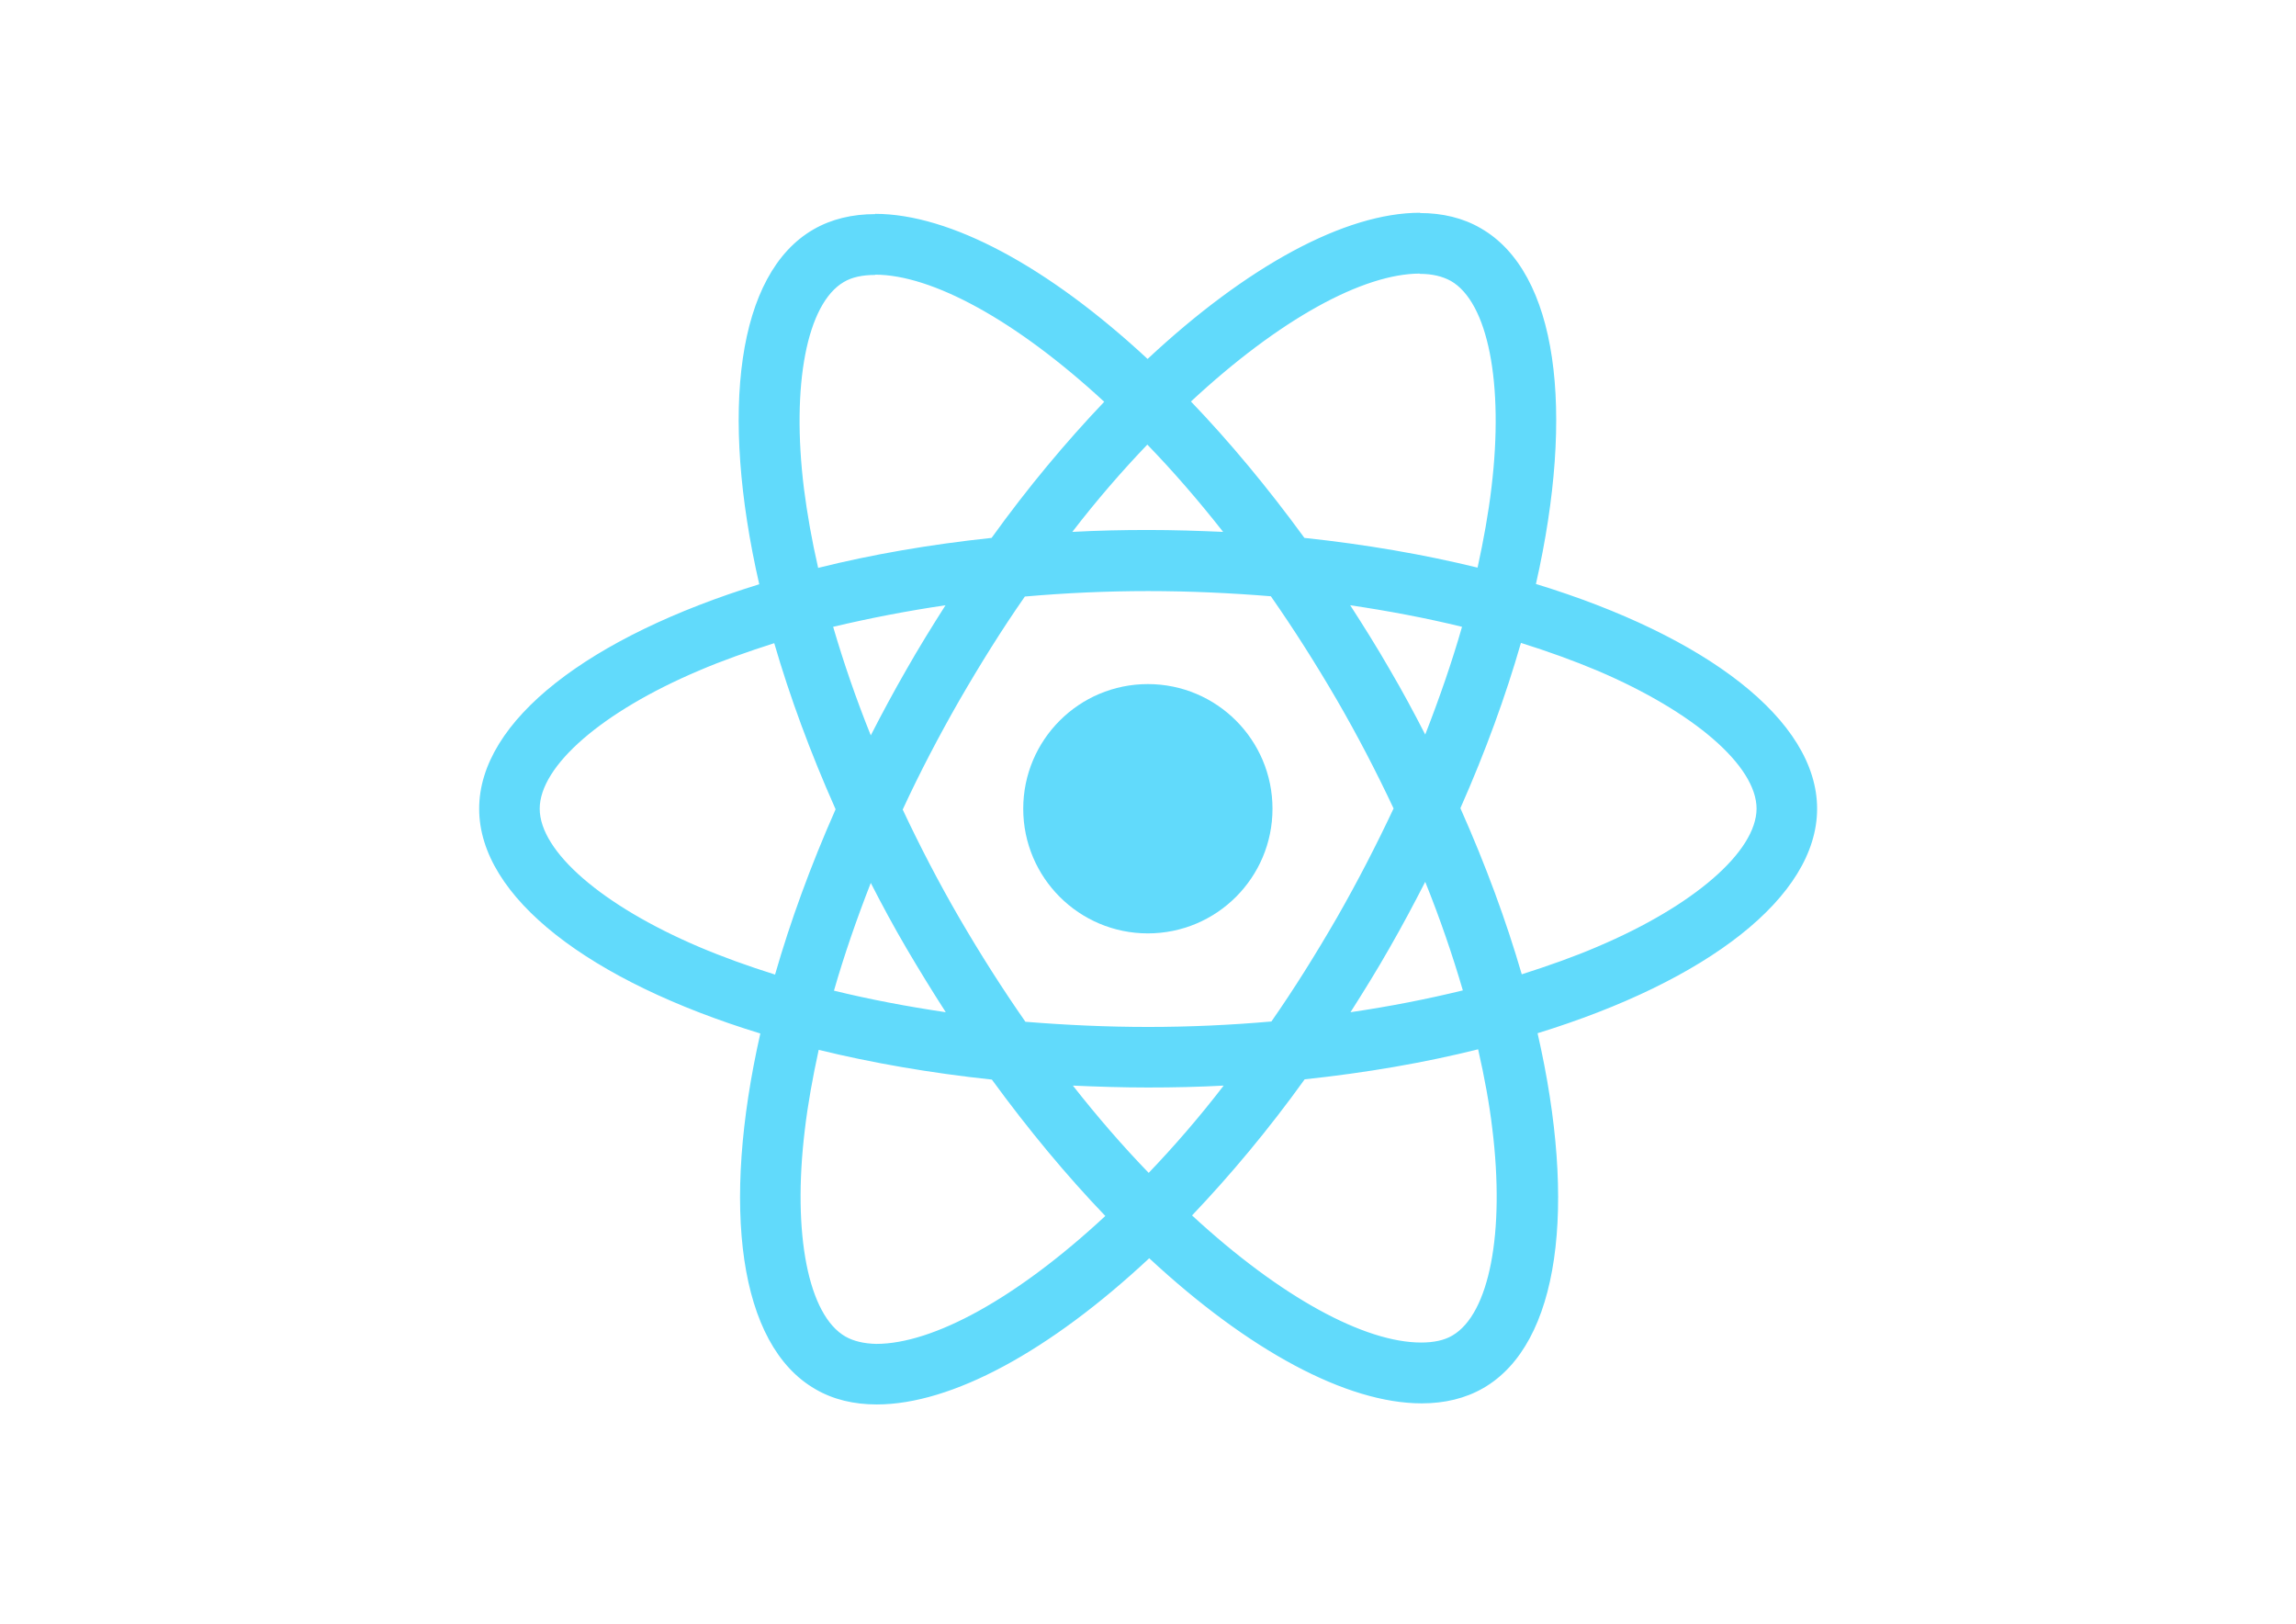
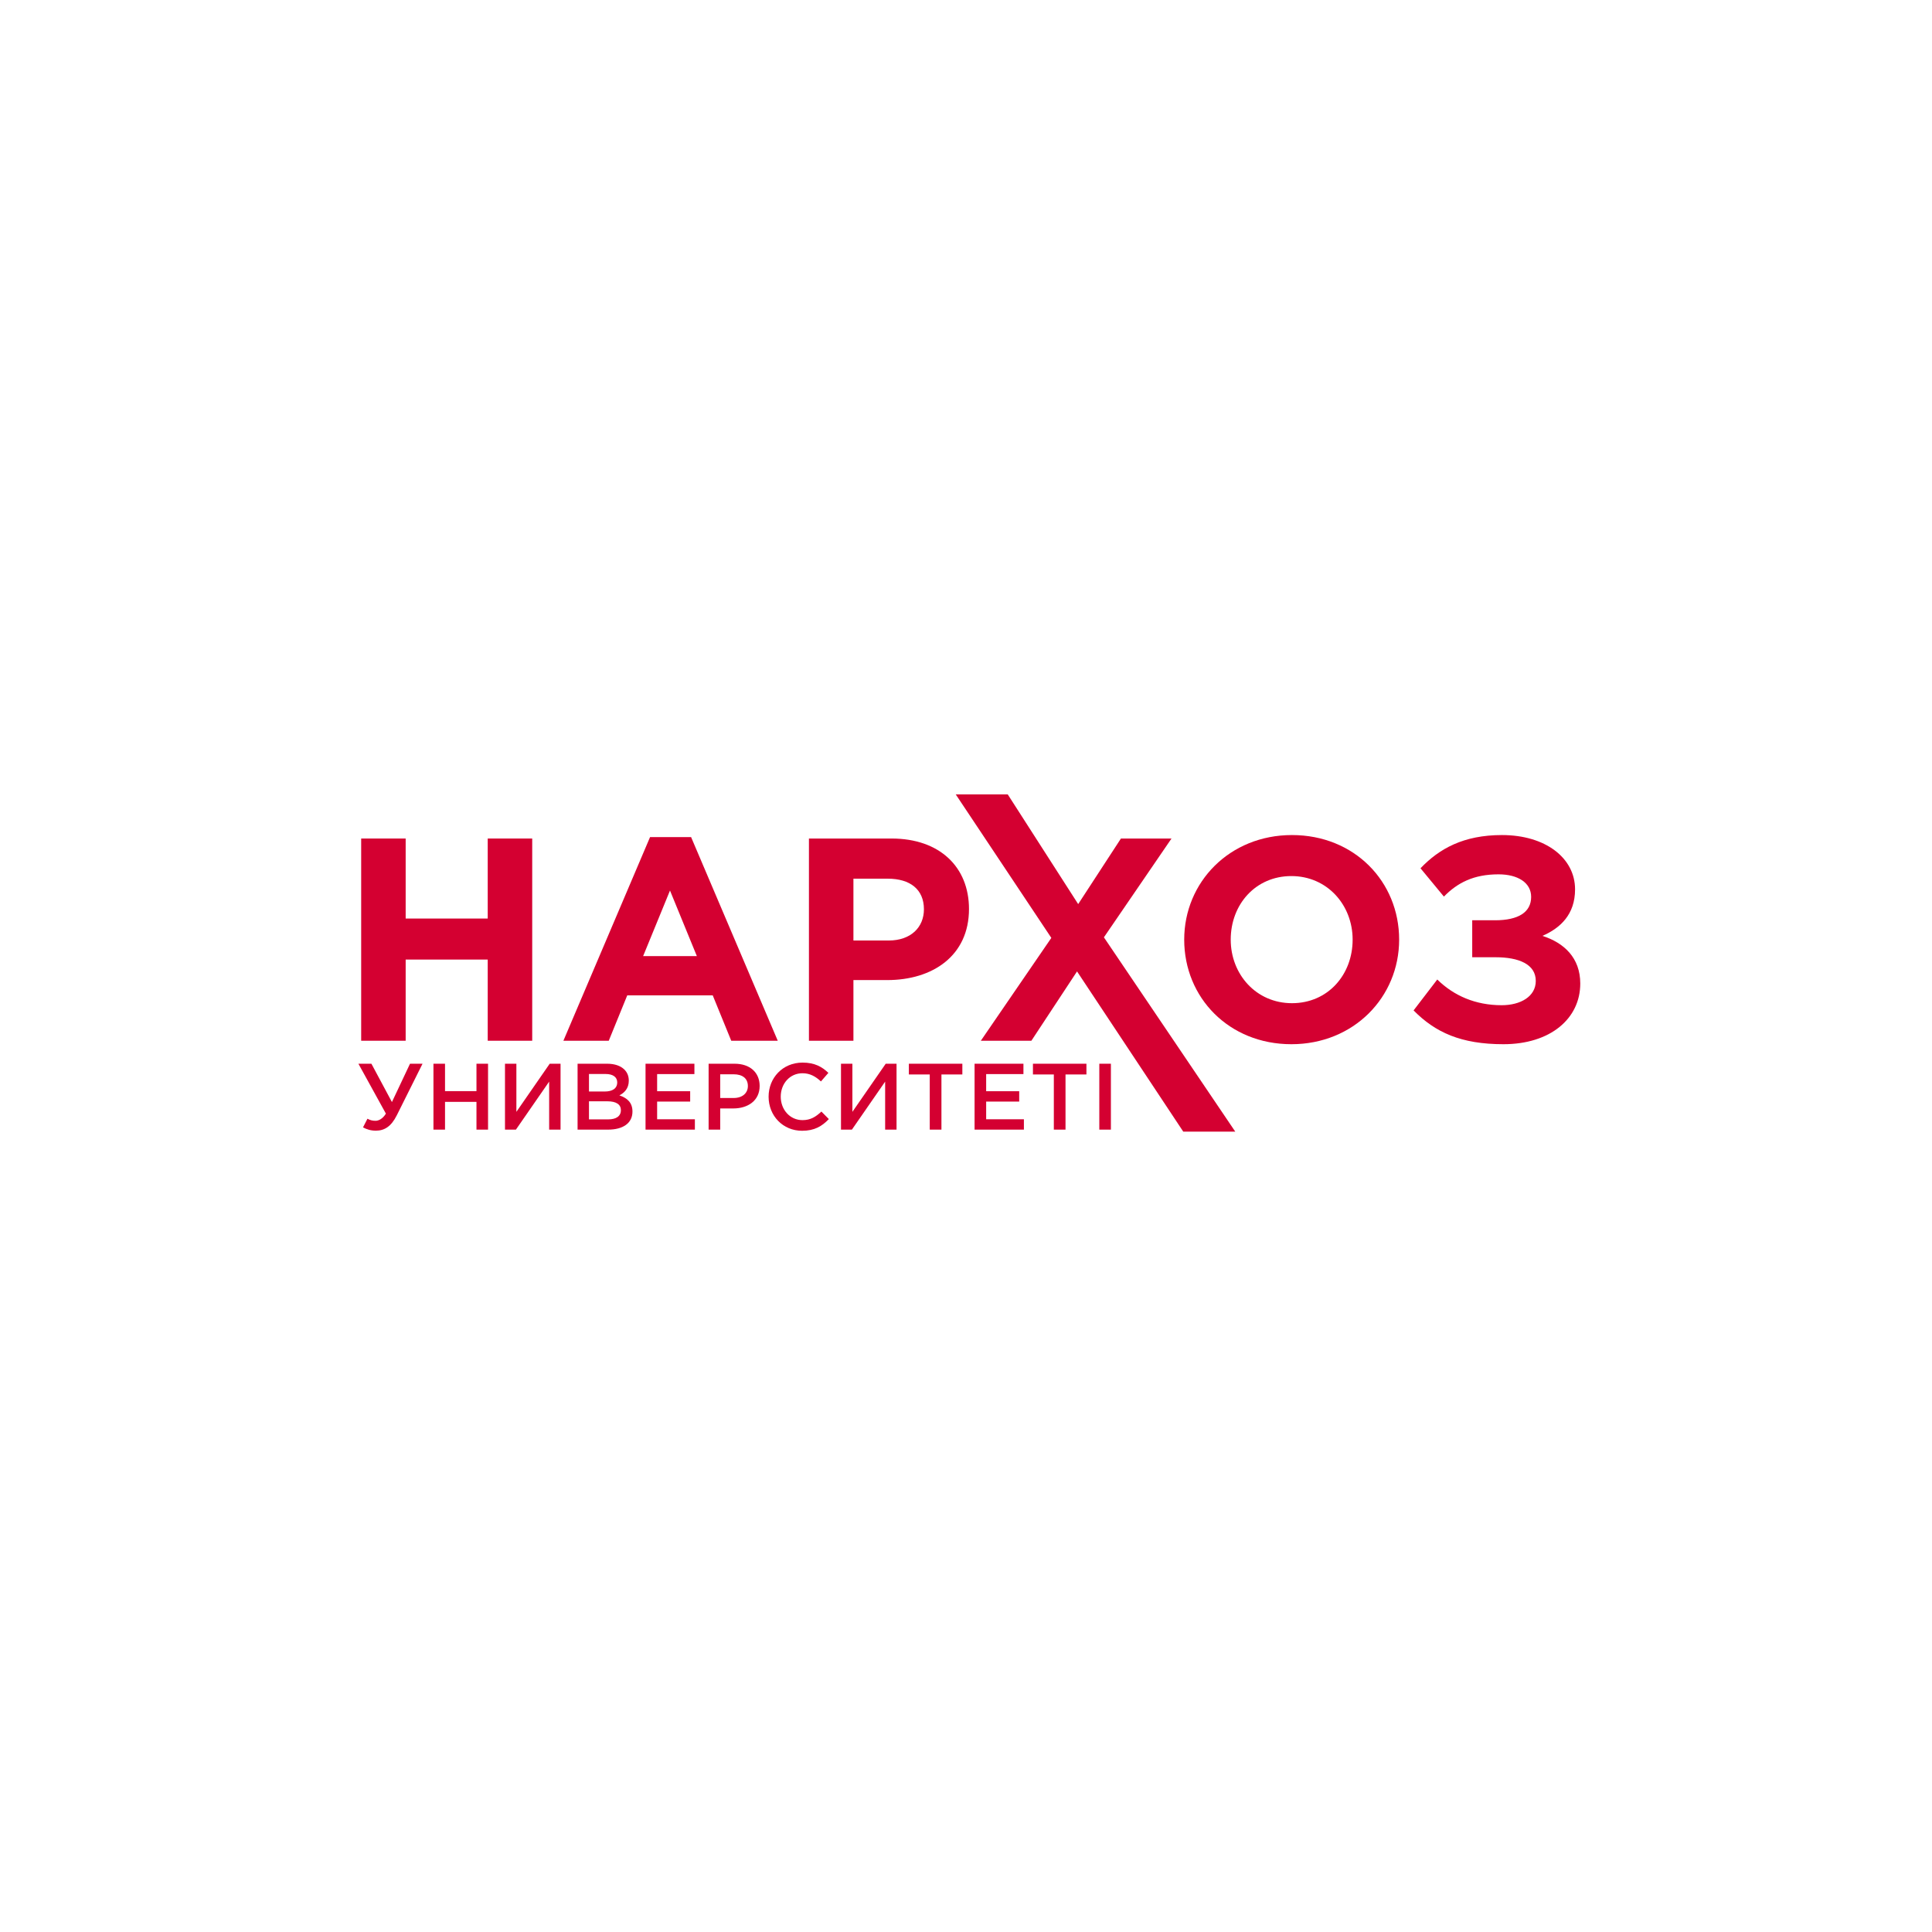
- <svg xmlns="http://www.w3.org/2000/svg" viewBox="0 0 841.9 595.3">
-   <g fill="#61DAFB">
-     <path d="M666.3 296.5c0-32.5-40.7-63.3-103.1-82.4 14.4-63.6 8-114.2-20.2-130.4-6.5-3.8-14.1-5.6-22.4-5.6v22.3c4.6 0 8.3.9 11.4 2.6 13.6 7.8 19.5 37.5 14.9 75.7-1.1 9.4-2.9 19.3-5.1 29.4-19.6-4.8-41-8.5-63.5-10.9-13.5-18.5-27.5-35.3-41.6-50 32.6-30.3 63.2-46.9 84-46.9V78c-27.5 0-63.5 19.6-99.9 53.6-36.4-33.8-72.4-53.2-99.9-53.2v22.3c20.7 0 51.4 16.5 84 46.6-14 14.7-28 31.4-41.3 49.9-22.6 2.4-44 6.1-63.6 11-2.3-10-4-19.7-5.2-29-4.7-38.2 1.1-67.9 14.6-75.8 3-1.8 6.9-2.6 11.5-2.6V78.5c-8.4 0-16 1.8-22.6 5.6-28.1 16.2-34.4 66.7-19.9 130.1-62.2 19.2-102.7 49.9-102.7 82.3 0 32.5 40.7 63.3 103.1 82.4-14.4 63.6-8 114.2 20.2 130.4 6.5 3.8 14.1 5.6 22.5 5.6 27.5 0 63.5-19.6 99.9-53.6 36.4 33.8 72.4 53.2 99.9 53.2 8.4 0 16-1.8 22.6-5.6 28.1-16.2 34.4-66.7 19.9-130.1 62-19.1 102.5-49.9 102.5-82.3zm-130.2-66.7c-3.7 12.9-8.3 26.2-13.5 39.5-4.1-8-8.4-16-13.1-24-4.6-8-9.5-15.8-14.4-23.4 14.2 2.1 27.9 4.7 41 7.9zm-45.8 106.5c-7.8 13.5-15.8 26.3-24.1 38.2-14.9 1.3-30 2-45.2 2-15.1 0-30.2-.7-45-1.9-8.3-11.9-16.4-24.6-24.2-38-7.6-13.1-14.5-26.4-20.8-39.8 6.2-13.4 13.2-26.8 20.7-39.9 7.8-13.5 15.8-26.3 24.1-38.2 14.9-1.3 30-2 45.2-2 15.1 0 30.2.7 45 1.9 8.3 11.9 16.4 24.6 24.2 38 7.6 13.1 14.5 26.4 20.8 39.8-6.3 13.4-13.2 26.8-20.7 39.9zm32.3-13c5.4 13.4 10 26.8 13.8 39.8-13.1 3.2-26.9 5.9-41.2 8 4.9-7.7 9.8-15.6 14.4-23.7 4.6-8 8.9-16.1 13-24.1zM421.2 430c-9.3-9.6-18.6-20.3-27.8-32 9 .4 18.2.7 27.5.7 9.4 0 18.7-.2 27.8-.7-9 11.7-18.3 22.4-27.5 32zm-74.4-58.9c-14.2-2.1-27.9-4.7-41-7.9 3.7-12.9 8.3-26.2 13.5-39.5 4.1 8 8.4 16 13.1 24 4.7 8 9.5 15.8 14.4 23.4zM420.7 163c9.3 9.6 18.6 20.3 27.8 32-9-.4-18.2-.7-27.5-.7-9.4 0-18.7.2-27.8.7 9-11.7 18.3-22.4 27.5-32zm-74 58.9c-4.9 7.7-9.8 15.6-14.4 23.7-4.6 8-8.9 16-13 24-5.4-13.4-10-26.8-13.8-39.8 13.1-3.1 26.9-5.8 41.2-7.9zm-90.5 125.2c-35.4-15.1-58.3-34.9-58.3-50.6 0-15.7 22.9-35.6 58.3-50.6 8.6-3.7 18-7 27.7-10.1 5.7 19.6 13.2 40 22.5 60.9-9.2 20.8-16.6 41.1-22.2 60.6-9.9-3.1-19.3-6.5-28-10.2zM310 490c-13.6-7.8-19.5-37.5-14.9-75.7 1.1-9.4 2.9-19.3 5.1-29.4 19.6 4.8 41 8.5 63.5 10.9 13.5 18.5 27.5 35.3 41.6 50-32.6 30.3-63.2 46.9-84 46.9-4.5-.1-8.3-1-11.3-2.7zm237.2-76.2c4.7 38.2-1.1 67.9-14.6 75.8-3 1.8-6.9 2.6-11.5 2.6-20.7 0-51.4-16.5-84-46.6 14-14.7 28-31.4 41.3-49.9 22.6-2.4 44-6.1 63.6-11 2.3 10.1 4.1 19.8 5.2 29.1zm38.5-66.7c-8.6 3.7-18 7-27.7 10.1-5.7-19.6-13.2-40-22.5-60.9 9.2-20.8 16.6-41.1 22.2-60.6 9.9 3.1 19.3 6.5 28.1 10.2 35.4 15.1 58.3 34.9 58.3 50.6-.1 15.7-23 35.6-58.4 50.6zM320.8 78.4z" />
-     <circle cx="420.9" cy="296.5" r="45.7" />
-     <path d="M520.5 78.1z" />
+ <svg xmlns="http://www.w3.org/2000/svg" xml:space="preserve" width="1080px" height="1080px" version="1.1" style="shape-rendering:geometricPrecision; text-rendering:geometricPrecision; image-rendering:optimizeQuality; fill-rule:evenodd; clip-rule:evenodd" viewBox="0 0 1080 1080">
+   <defs>
+     <style type="text/css">
+    
+     .fil0 {fill:none}
+     .fil1 {fill:#D40031;fill-rule:nonzero}
+    
+   </style>
+   </defs>
+   <g id="Слой_x0020_1">
+     <rect class="fil0" x="86.51" y="330.17" width="909.26" height="416.92" />
+     <polygon class="fil1" points="201.9,468.74 226.77,468.74 226.77,513.47 272.64,513.47 272.64,468.74 297.51,468.74 297.51,581.78 272.64,581.78 272.64,536.4 226.77,536.4 226.77,581.78 201.9,581.78 " />
+     <path class="fil1" d="M363.39 467.93l22.93 0 48.45 113.85 -26 0 -10.34 -25.35 -47.8 0 -10.33 25.35 -25.36 0 48.45 -113.85zm26.16 66.54l0 0 -15.02 -36.66 -15.02 36.66 30.04 0z" />
+     <path class="fil1" d="M452.2 468.74l46.19 0c26.97,0 43.28,15.99 43.28,39.4 0,26.16 -20.35,39.73 -45.7,39.73l-18.9 0 0 33.91 -24.87 0 0 -113.04zm44.58 57.01l0 0c12.43,0 19.7,-7.43 19.7,-17.45 0,-11.14 -7.75,-17.11 -20.19,-17.11l-19.22 0 0 34.56 19.71 0z" />
+     <polygon class="fil1" points="587.7,524.29 534.27,444.08 563.34,444.08 602.71,505.4 626.61,468.74 654.88,468.74 617.09,523.97 690.52,632.59 661.45,632.59 602.07,543.03 576.55,581.78 548.29,581.78 " />
+     <path class="fil1" d="M661.98 525.26c0,-32.14 25.35,-58.46 60.24,-58.46 34.88,0 59.91,26 59.91,58.46 0,32.14 -25.36,58.46 -60.24,58.46 -34.88,0 -59.91,-26 -59.91,-58.46zm94.15 0l0 0c0,-19.38 -14.21,-35.53 -34.24,-35.53 -20.02,0 -33.91,15.83 -33.91,35.53 0,19.38 14.21,35.53 34.24,35.53 20.02,0 33.91,-15.83 33.91,-35.53z" />
+     <path class="fil1" d="M880.47 497.16c0,14.05 -8.23,21.64 -18.25,26 12.12,3.88 21.16,12.28 21.16,26.65 0,19.54 -16.64,33.91 -42.96,33.91 -23.74,0 -38.11,-6.62 -50.22,-18.89l13.24 -17.28c9.2,9.04 21.32,14.37 36.01,14.37 10.5,0 19.06,-4.84 19.06,-13.57 0,-9.36 -9.53,-13.24 -22.45,-13.24l-13.08 0 0 -20.67 12.76 0c13.08,0 20.18,-4.52 20.18,-13.08 0,-7.91 -7.42,-12.6 -18.24,-12.6 -13.89,0 -22.94,4.69 -30.53,12.44l-13.08 -15.83c10.5,-10.98 24.07,-18.57 45.54,-18.57 24.23,0 40.86,12.76 40.86,30.36z" />
+     <g id="_2175288684624">
+       <path class="fil1" d="M202.93 630.21l2.48 -4.84c1.47,0.84 2.89,1.16 4.52,1.16 1.63,0 3.95,-1 5.79,-4l-15.37 -27.9 7.27 0 11.47 21.42 10.11 -21.42 7 0 -14.37 28.79c-3.11,6.26 -6.9,8.63 -11.69,8.63 -2.84,0 -5.05,-0.68 -7.21,-1.84z" />
+       <polygon class="fil1" points="242.3,594.63 248.77,594.63 248.77,609.95 266.35,609.95 266.35,594.63 272.82,594.63 272.82,631.47 266.35,631.47 266.35,615.95 248.77,615.95 248.77,631.47 242.3,631.47 " />
+       <polygon class="fil1" points="282.29,594.63 288.66,594.63 288.66,621.53 307.29,594.63 313.35,594.63 313.35,631.47 306.98,631.47 306.98,604.63 288.4,631.47 282.29,631.47 " />
+       <path class="fil1" d="M322.87 594.63l16.52 0c4.22,0 7.53,1.16 9.64,3.26 1.63,1.64 2.47,3.64 2.47,6.22 0,4.42 -2.53,6.79 -5.26,8.21 4.31,1.47 7.31,3.94 7.31,9.05 0,6.58 -5.42,10.1 -13.63,10.1l-17.05 0 0 -36.84zm15.21 15.53l0 0c4.16,0 6.95,-1.63 6.95,-5.11 0,-2.89 -2.32,-4.68 -6.48,-4.68l-9.31 0 0 9.79 8.84 0zm1.89 15.58l0 0c4.43,0 7.11,-1.74 7.11,-5.16 0,-3.11 -2.47,-4.95 -7.58,-4.95l-10.26 0 0 10.11 10.73 0z" />
+       <polygon class="fil1" points="360.86,594.63 388.18,594.63 388.18,600.42 367.34,600.42 367.34,610 385.81,610 385.81,615.79 367.34,615.79 367.34,625.68 388.44,625.68 388.44,631.47 360.86,631.47 " />
+       <path class="fil1" d="M396.12 594.63l14.53 0c8.58,0 14,4.9 14,12.42 0,8.27 -6.63,12.58 -14.74,12.58l-7.31 0 0 11.84 -6.48 0 0 -36.84zm14 19.16l0 0c4.9,0 7.95,-2.74 7.95,-6.68 0,-4.32 -3.1,-6.58 -7.95,-6.58l-7.52 0 0 13.26 7.52 0z" />
+       <path class="fil1" d="M429.65 613.05c0,-10.47 7.84,-19.05 19,-19.05 6.79,0 10.89,2.37 14.42,5.74l-4.16 4.79c-2.95,-2.74 -6.1,-4.58 -10.32,-4.58 -7.05,0 -12.15,5.79 -12.15,13.1 0,7.21 5.1,13.11 12.15,13.11 4.53,0 7.43,-1.84 10.58,-4.79l4.16 4.21c-3.84,4 -8.05,6.53 -14.95,6.53 -10.73,0 -18.73,-8.37 -18.73,-19.06z" />
+       <polygon class="fil1" points="470.12,594.63 476.49,594.63 476.49,621.53 495.12,594.63 501.17,594.63 501.17,631.47 494.8,631.47 494.8,604.63 476.22,631.47 470.12,631.47 " />
+       <polygon class="fil1" points="519.74,600.63 508.06,600.63 508.06,594.63 537.96,594.63 537.96,600.63 526.27,600.63 526.27,631.47 519.74,631.47 " />
+       <polygon class="fil1" points="544.79,594.63 572.11,594.63 572.11,600.42 551.27,600.42 551.27,610 569.74,610 569.74,615.79 551.27,615.79 551.27,625.68 572.37,625.68 572.37,631.47 544.79,631.47 " />
+       <polygon class="fil1" points="589.1,600.63 577.42,600.63 577.42,594.63 607.32,594.63 607.32,600.63 595.63,600.63 595.63,631.47 589.1,631.47 " />
+       <polygon class="fil1" points="614.52,594.63 621,594.63 621,631.47 614.52,631.47 " />
+     </g>
  </g>
</svg>
